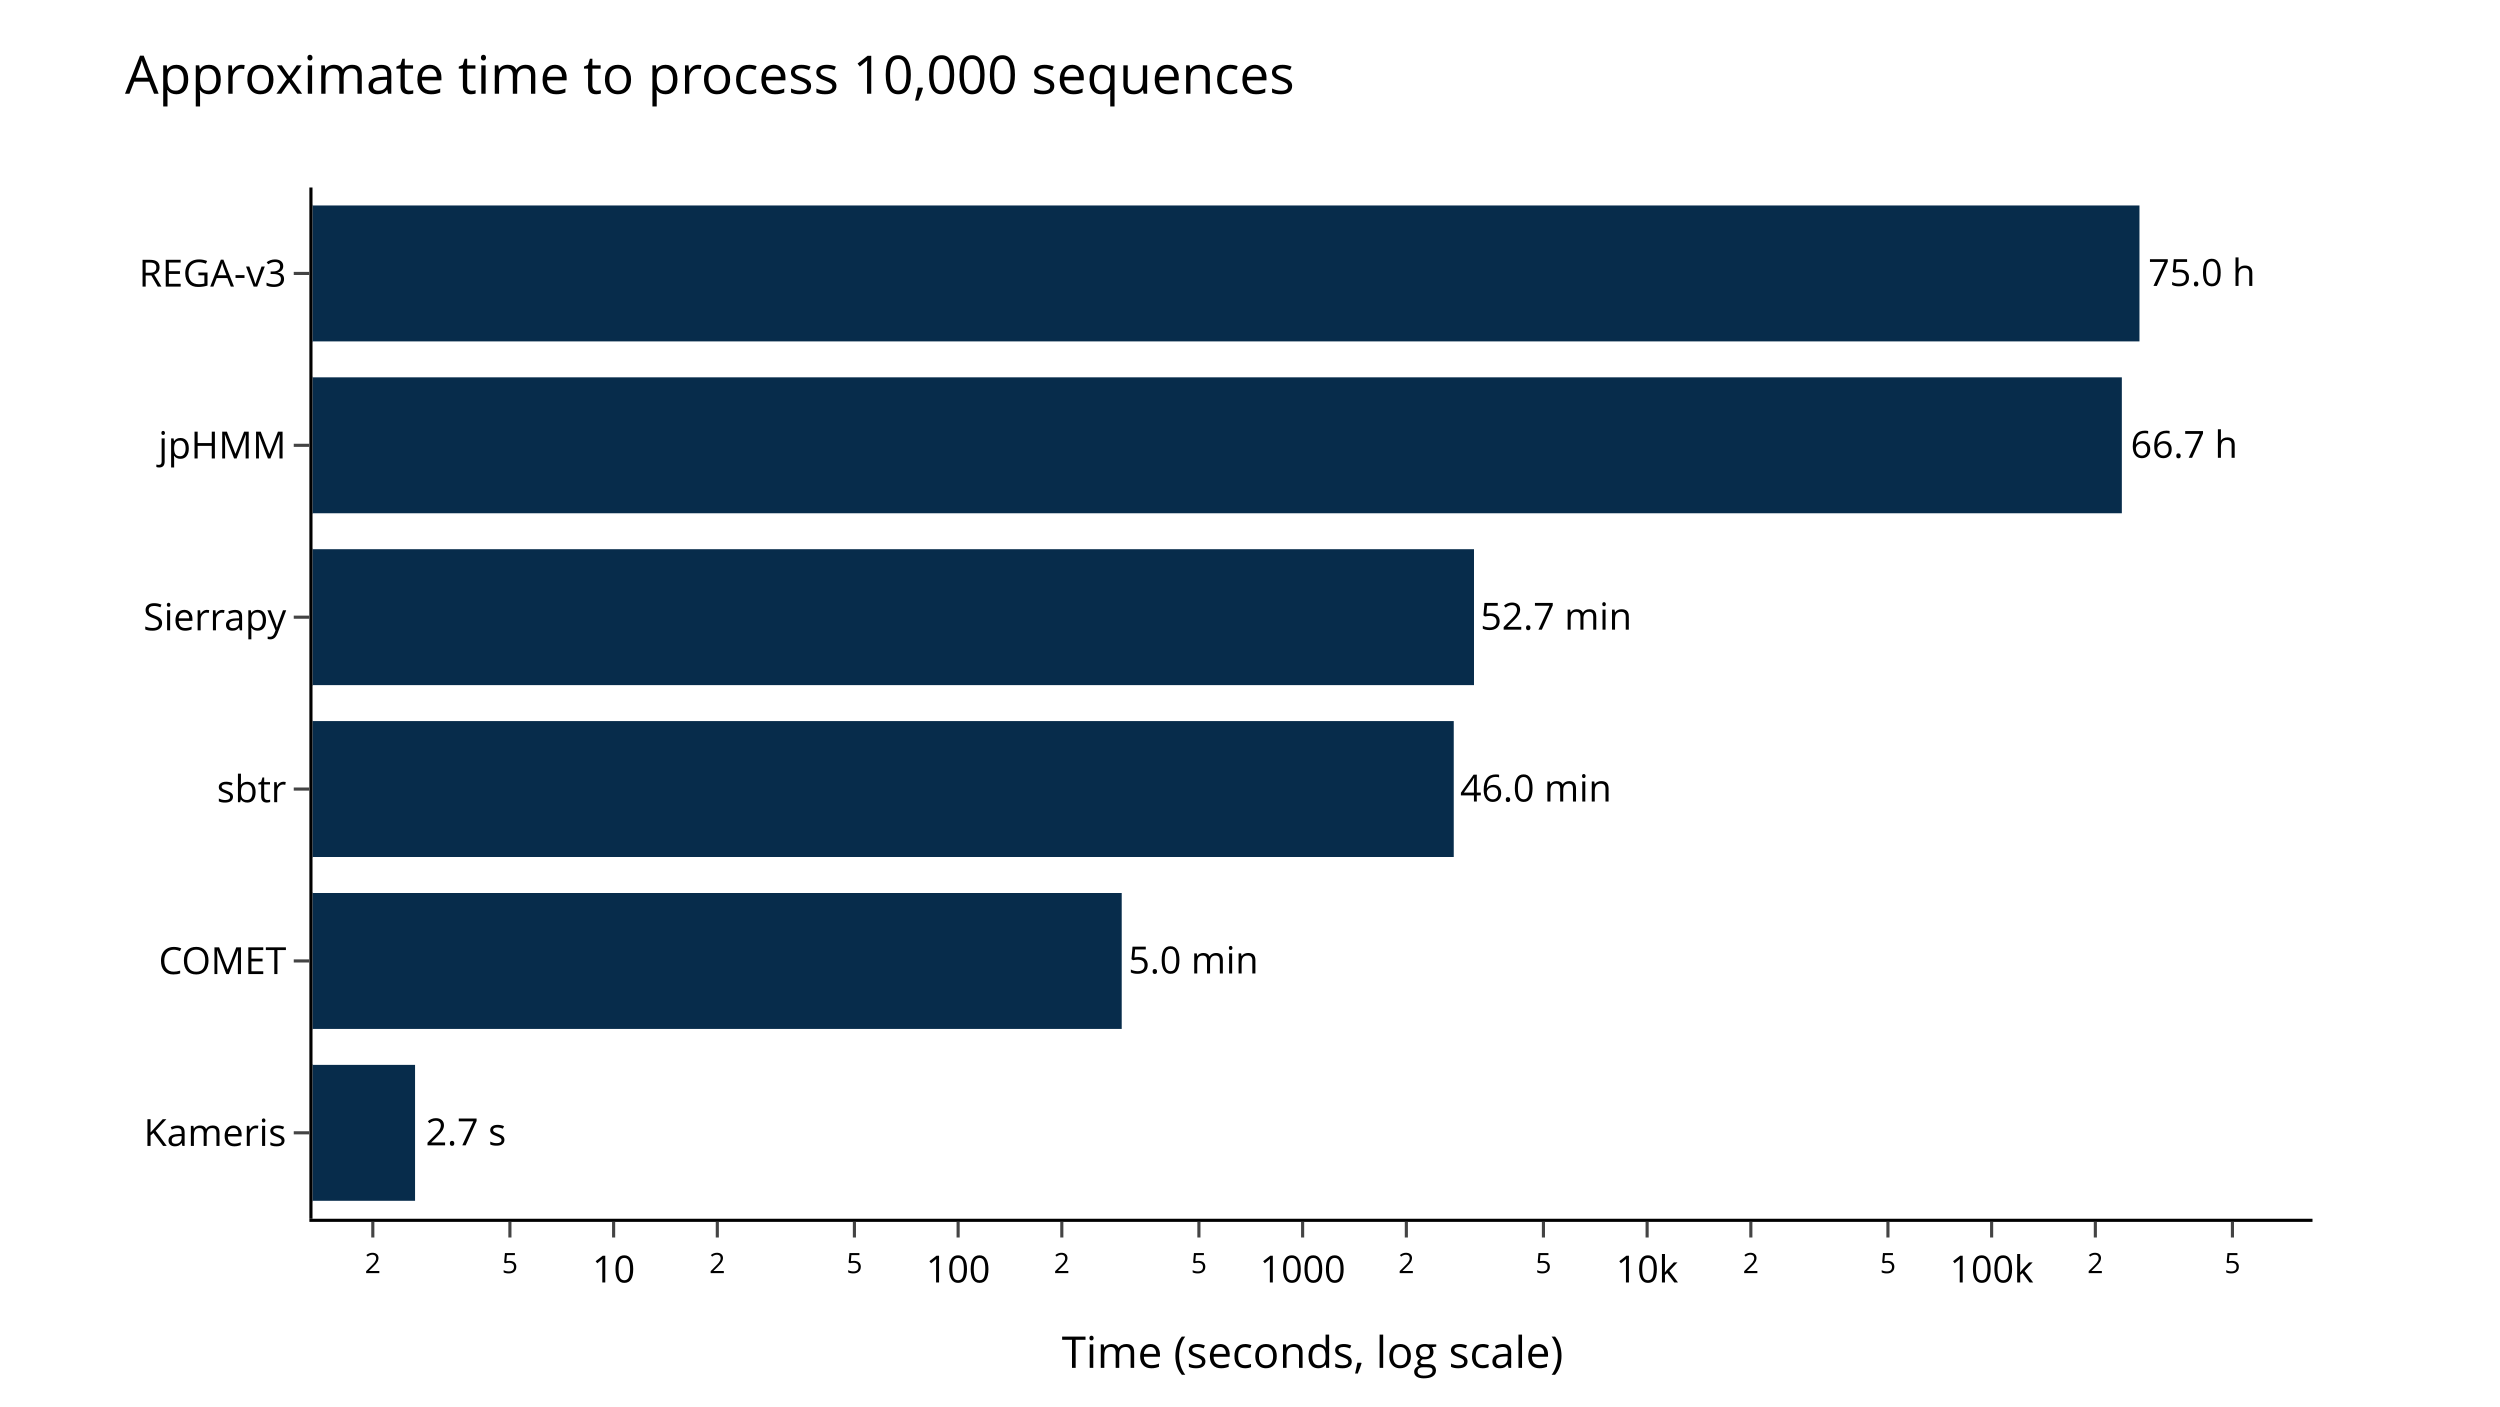
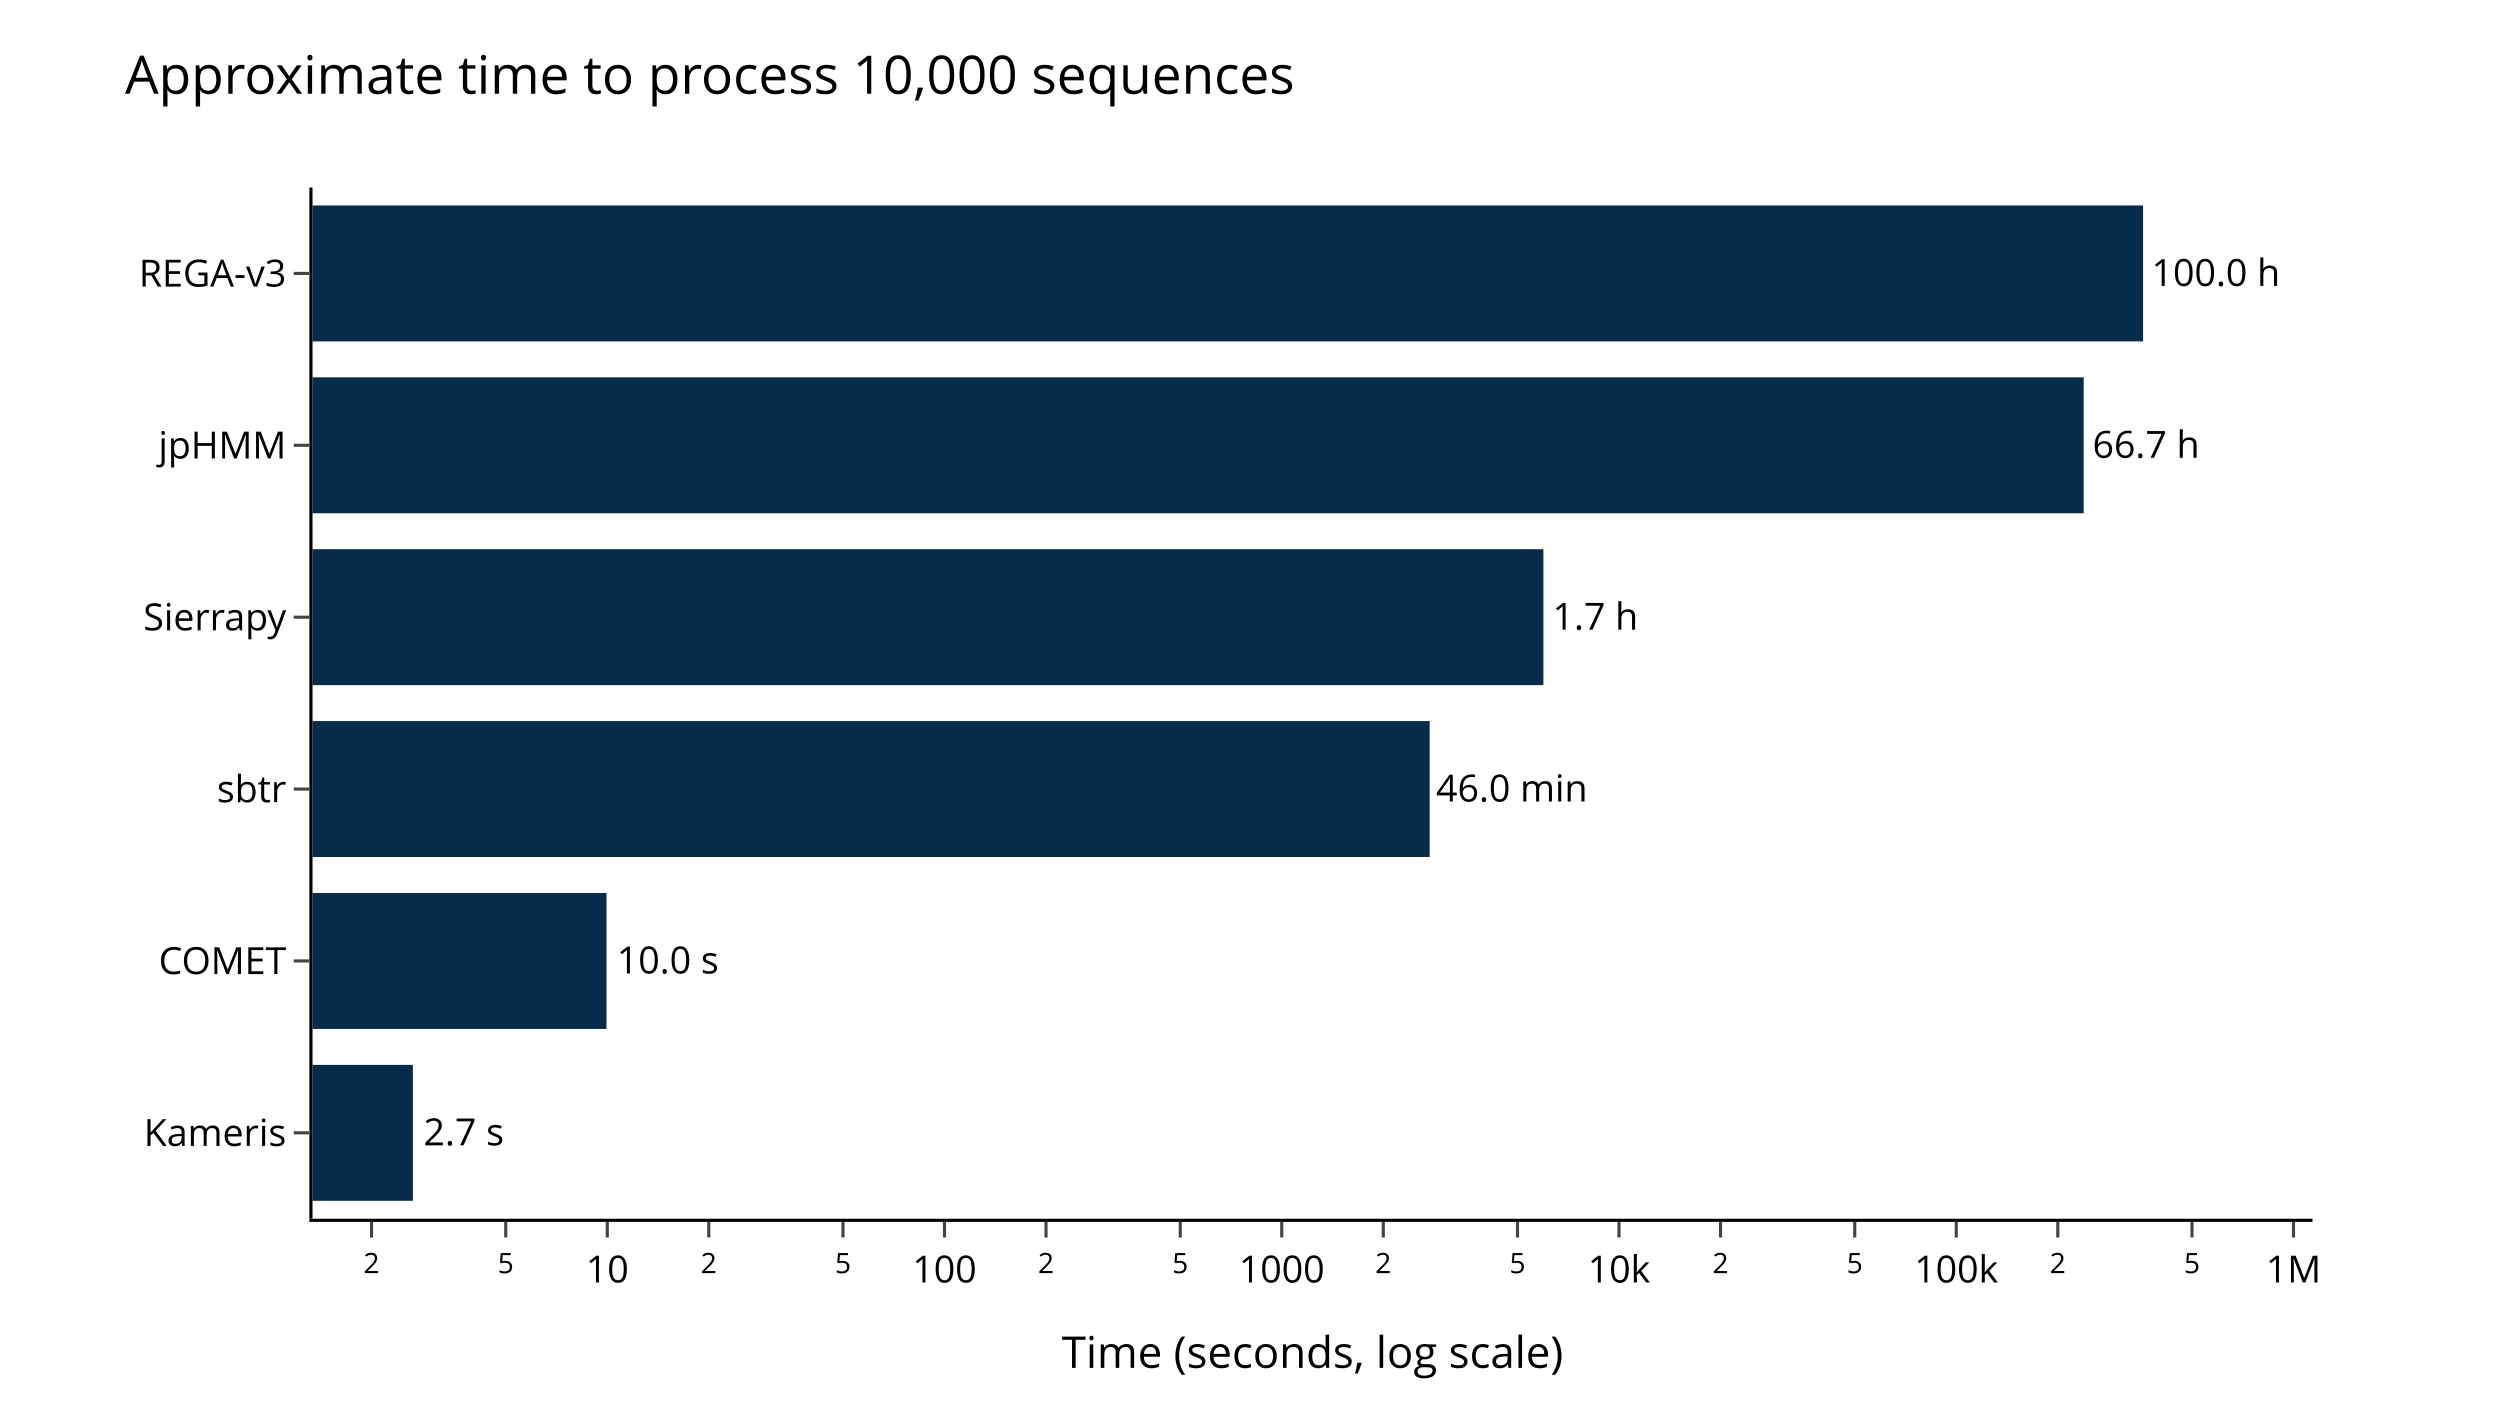
<svg xmlns="http://www.w3.org/2000/svg" class="main-svg" width="800" height="450" style="" viewBox="0 0 800 450">
  <rect x="0" y="0" width="800" height="450" style="fill: rgb(255, 255, 255); fill-opacity: 1;" />
-   <defs id="defs-a4a4a9">
+   <defs id="defs-4e3f6e">
    <g class="clips">
-       <clipPath id="clipa4a4a9xyplot" class="plotclip">
+       <clipPath id="clip4e3f6exyplot" class="plotclip">
        <rect width="640" height="330" />
      </clipPath>
-       <clipPath class="axesclip" id="clipa4a4a9x">
+       <clipPath class="axesclip" id="clip4e3f6ex">
        <rect x="100" y="0" width="640" height="450" />
      </clipPath>
-       <clipPath class="axesclip" id="clipa4a4a9y">
+       <clipPath class="axesclip" id="clip4e3f6ey">
        <rect x="0" y="60" width="800" height="330" />
      </clipPath>
-       <clipPath class="axesclip" id="clipa4a4a9xy">
+       <clipPath class="axesclip" id="clip4e3f6exy">
        <rect x="100" y="60" width="640" height="330" />
      </clipPath>
    </g>
    <g class="gradients" />
    <g class="patterns" />
  </defs>
  <g class="bglayer" />
  <g class="layer-below">
    <g class="imagelayer" />
    <g class="shapelayer" />
  </g>
  <g class="cartesianlayer">
    <g class="subplot xy">
      <g class="layer-subplot">
        <g class="shapelayer" />
        <g class="imagelayer" />
      </g>
      <g class="minor-gridlayer">
        <g class="x" />
        <g class="y" />
      </g>
      <g class="gridlayer">
        <g class="x" />
        <g class="y" />
      </g>
      <g class="zerolinelayer" />
      <g class="layer-between">
        <g class="shapelayer" />
        <g class="imagelayer" />
      </g>
      <path class="xlines-below" />
      <path class="ylines-below" />
      <g class="overlines-below" />
      <g class="xaxislayer-below" />
      <g class="yaxislayer-below" />
      <g class="overaxes-below" />
      <g class="overplot">
-         <g class="xy" transform="translate(100,60)" clip-path="url(#clipa4a4a9xyplot)">
+         <g class="xy" transform="translate(100,60)" clip-path="url(#clip4e3f6exyplot)">
          <g class="barlayer mlayer">
            <g class="trace bars" style="opacity: 1;">
              <g class="points">
                <g class="point">
-                   <path d="M-6080,324.5V280.5H33.07V324.5Z" style="vector-effect: none; opacity: 1; stroke-width: 0.5px; fill: rgb(7, 44, 75); fill-opacity: 1; stroke: rgb(255, 255, 255); stroke-opacity: 1;" />
-                   <text class="bartext bartext-outside" text-anchor="middle" data-notex="1" x="0" y="0" style="font-family: 'Open Sans', verdana, arial, sans-serif; font-size: 12px; fill: rgb(0, 0, 0); fill-opacity: 1; white-space: pre;" transform="translate(49.08563,306.5)">2.7 s</text>
-                 </g>
-                 <g class="point">
-                   <path d="M-6080,269.5V225.5H259.2V269.5Z" style="vector-effect: none; opacity: 1; stroke-width: 0.5px; fill: rgb(7, 44, 75); fill-opacity: 1; stroke: rgb(255, 255, 255); stroke-opacity: 1;" />
-                   <text class="bartext bartext-outside" text-anchor="middle" data-notex="1" x="0" y="0" style="font-family: 'Open Sans', verdana, arial, sans-serif; font-size: 12px; fill: rgb(0, 0, 0); fill-opacity: 1; white-space: pre;" transform="translate(281.8875,251.5)">5.0 min</text>
-                 </g>
-                 <g class="point">
-                   <path d="M-6080,214.5V170.5H365.45V214.5Z" style="vector-effect: none; opacity: 1; stroke-width: 0.5px; fill: rgb(7, 44, 75); fill-opacity: 1; stroke: rgb(255, 255, 255); stroke-opacity: 1;" />
-                   <text class="bartext bartext-outside" text-anchor="middle" data-notex="1" x="0" y="0" style="font-family: 'Open Sans', verdana, arial, sans-serif; font-size: 12px; fill: rgb(0, 0, 0); fill-opacity: 1; white-space: pre;" transform="translate(391.4656,196.5)">46.0 min</text>
-                 </g>
-                 <g class="point">
-                   <path d="M-6080,159.5V115.5H371.93V159.5Z" style="vector-effect: none; opacity: 1; stroke-width: 0.5px; fill: rgb(7, 44, 75); fill-opacity: 1; stroke: rgb(255, 255, 255); stroke-opacity: 1;" />
-                   <text class="bartext bartext-outside" text-anchor="middle" data-notex="1" x="0" y="0" style="font-family: 'Open Sans', verdana, arial, sans-serif; font-size: 12px; fill: rgb(0, 0, 0); fill-opacity: 1; white-space: pre;" transform="translate(397.9456,141.5)">52.7 min</text>
-                 </g>
-                 <g class="point">
-                   <path d="M-6080,104.5V60.5H579.24V104.5Z" style="vector-effect: none; opacity: 1; stroke-width: 0.5px; fill: rgb(7, 44, 75); fill-opacity: 1; stroke: rgb(255, 255, 255); stroke-opacity: 1;" />
-                   <text class="bartext bartext-outside" text-anchor="middle" data-notex="1" x="0" y="0" style="font-family: 'Open Sans', verdana, arial, sans-serif; font-size: 12px; fill: rgb(0, 0, 0); fill-opacity: 1; white-space: pre;" transform="translate(598.9275,86.5)">66.7 h</text>
-                 </g>
-                 <g class="point">
-                   <path d="M-6080,49.5V5.5H584.88V49.5Z" style="vector-effect: none; opacity: 1; stroke-width: 0.5px; fill: rgb(7, 44, 75); fill-opacity: 1; stroke: rgb(255, 255, 255); stroke-opacity: 1;" />
-                   <text class="bartext bartext-outside" text-anchor="middle" data-notex="1" x="0" y="0" style="font-family: 'Open Sans', verdana, arial, sans-serif; font-size: 12px; fill: rgb(0, 0, 0); fill-opacity: 1; white-space: pre;" transform="translate(604.5675,31.5)">75.0 h</text>
+                   <path d="M-6080,324.5V280.5H32.38V324.5Z" style="vector-effect: none; opacity: 1; stroke-width: 0.5px; fill: rgb(7, 44, 75); fill-opacity: 1; stroke: rgb(255, 255, 255); stroke-opacity: 1;" />
+                   <text class="bartext bartext-outside" text-anchor="middle" data-notex="1" x="0" y="0" style="font-family: 'Open Sans', verdana, arial, sans-serif; font-size: 12px; fill: rgb(0, 0, 0); fill-opacity: 1; white-space: pre;" transform="translate(48.39563,306.5)">2.7 s</text>
+                 </g>
+                 <g class="point">
+                   <path d="M-6080,269.5V225.5H94.33V269.5Z" style="vector-effect: none; opacity: 1; stroke-width: 0.5px; fill: rgb(7, 44, 75); fill-opacity: 1; stroke: rgb(255, 255, 255); stroke-opacity: 1;" />
+                   <text class="bartext bartext-outside" text-anchor="middle" data-notex="1" x="0" y="0" style="font-family: 'Open Sans', verdana, arial, sans-serif; font-size: 12px; fill: rgb(0, 0, 0); fill-opacity: 1; white-space: pre;" transform="translate(113.6894,251.5)">10.0 s</text>
+                 </g>
+                 <g class="point">
+                   <path d="M-6080,214.5V170.5H357.75V214.5Z" style="vector-effect: none; opacity: 1; stroke-width: 0.5px; fill: rgb(7, 44, 75); fill-opacity: 1; stroke: rgb(255, 255, 255); stroke-opacity: 1;" />
+                   <text class="bartext bartext-outside" text-anchor="middle" data-notex="1" x="0" y="0" style="font-family: 'Open Sans', verdana, arial, sans-serif; font-size: 12px; fill: rgb(0, 0, 0); fill-opacity: 1; white-space: pre;" transform="translate(383.7656,196.5)">46.0 min</text>
+                 </g>
+                 <g class="point">
+                   <path d="M-6080,159.5V115.5H394.14V159.5Z" style="vector-effect: none; opacity: 1; stroke-width: 0.5px; fill: rgb(7, 44, 75); fill-opacity: 1; stroke: rgb(255, 255, 255); stroke-opacity: 1;" />
+                   <text class="bartext bartext-outside" text-anchor="middle" data-notex="1" x="0" y="0" style="font-family: 'Open Sans', verdana, arial, sans-serif; font-size: 12px; fill: rgb(0, 0, 0); fill-opacity: 1; white-space: pre;" transform="translate(410.4994,141.5)">1.7 h</text>
+                 </g>
+                 <g class="point">
+                   <path d="M-6080,104.5V60.5H567.04V104.5Z" style="vector-effect: none; opacity: 1; stroke-width: 0.5px; fill: rgb(7, 44, 75); fill-opacity: 1; stroke: rgb(255, 255, 255); stroke-opacity: 1;" />
+                   <text class="bartext bartext-outside" text-anchor="middle" data-notex="1" x="0" y="0" style="font-family: 'Open Sans', verdana, arial, sans-serif; font-size: 12px; fill: rgb(0, 0, 0); fill-opacity: 1; white-space: pre;" transform="translate(586.7275,86.5)">66.7 h</text>
+                 </g>
+                 <g class="point">
+                   <path d="M-6080,49.5V5.5H586.04V49.5Z" style="vector-effect: none; opacity: 1; stroke-width: 0.5px; fill: rgb(7, 44, 75); fill-opacity: 1; stroke: rgb(255, 255, 255); stroke-opacity: 1;" />
+                   <text class="bartext bartext-outside" text-anchor="middle" data-notex="1" x="0" y="0" style="font-family: 'Open Sans', verdana, arial, sans-serif; font-size: 12px; fill: rgb(0, 0, 0); fill-opacity: 1; white-space: pre;" transform="translate(609.0712,31.5)">100.0 h</text>
                </g>
              </g>
            </g>
          </g>
        </g>
      </g>
      <g class="zerolinelayer-above" />
      <path class="xlines-above crisp" d="M99,390.5H740" style="fill: none; stroke-width: 1px; stroke: rgb(0, 0, 0); stroke-opacity: 1;" />
      <path class="ylines-above crisp" d="M99.5,60V390" style="fill: none; stroke-width: 1px; stroke: rgb(0, 0, 0); stroke-opacity: 1;" />
      <g class="overlines-above" />
      <g class="xaxislayer-above">
-         <path class="xtick ticks crisp" d="M0,391v5" transform="translate(119.3,0)" style="stroke: rgb(68, 68, 68); stroke-opacity: 1; stroke-width: 1px;" />
-         <path class="xtick ticks crisp" d="M0,391v5" transform="translate(163.17,0)" style="stroke: rgb(68, 68, 68); stroke-opacity: 1; stroke-width: 1px;" />
-         <path class="xtick ticks crisp" d="M0,391v5" transform="translate(196.36,0)" style="stroke: rgb(68, 68, 68); stroke-opacity: 1; stroke-width: 1px;" />
-         <path class="xtick ticks crisp" d="M0,391v5" transform="translate(229.54,0)" style="stroke: rgb(68, 68, 68); stroke-opacity: 1; stroke-width: 1px;" />
-         <path class="xtick ticks crisp" d="M0,391v5" transform="translate(273.41,0)" style="stroke: rgb(68, 68, 68); stroke-opacity: 1; stroke-width: 1px;" />
-         <path class="xtick ticks crisp" d="M0,391v5" transform="translate(306.6,0)" style="stroke: rgb(68, 68, 68); stroke-opacity: 1; stroke-width: 1px;" />
-         <path class="xtick ticks crisp" d="M0,391v5" transform="translate(339.78,0)" style="stroke: rgb(68, 68, 68); stroke-opacity: 1; stroke-width: 1px;" />
-         <path class="xtick ticks crisp" d="M0,391v5" transform="translate(383.65,0)" style="stroke: rgb(68, 68, 68); stroke-opacity: 1; stroke-width: 1px;" />
-         <path class="xtick ticks crisp" d="M0,391v5" transform="translate(416.84,0)" style="stroke: rgb(68, 68, 68); stroke-opacity: 1; stroke-width: 1px;" />
-         <path class="xtick ticks crisp" d="M0,391v5" transform="translate(450.03,0)" style="stroke: rgb(68, 68, 68); stroke-opacity: 1; stroke-width: 1px;" />
-         <path class="xtick ticks crisp" d="M0,391v5" transform="translate(493.9,0)" style="stroke: rgb(68, 68, 68); stroke-opacity: 1; stroke-width: 1px;" />
-         <path class="xtick ticks crisp" d="M0,391v5" transform="translate(527.08,0)" style="stroke: rgb(68, 68, 68); stroke-opacity: 1; stroke-width: 1px;" />
-         <path class="xtick ticks crisp" d="M0,391v5" transform="translate(560.27,0)" style="stroke: rgb(68, 68, 68); stroke-opacity: 1; stroke-width: 1px;" />
-         <path class="xtick ticks crisp" d="M0,391v5" transform="translate(604.14,0)" style="stroke: rgb(68, 68, 68); stroke-opacity: 1; stroke-width: 1px;" />
-         <path class="xtick ticks crisp" d="M0,391v5" transform="translate(637.32,0)" style="stroke: rgb(68, 68, 68); stroke-opacity: 1; stroke-width: 1px;" />
-         <path class="xtick ticks crisp" d="M0,391v5" transform="translate(670.51,0)" style="stroke: rgb(68, 68, 68); stroke-opacity: 1; stroke-width: 1px;" />
-         <path class="xtick ticks crisp" d="M0,391v5" transform="translate(714.38,0)" style="stroke: rgb(68, 68, 68); stroke-opacity: 1; stroke-width: 1px;" />
-         <g class="xtick">
-           <text text-anchor="middle" x="0" y="407.4" transform="translate(119.3,0)" style="font-family: 'Open Sans', verdana, arial, sans-serif; font-size: 9px; fill: rgb(0, 0, 0); fill-opacity: 1; white-space: pre;">2</text>
-         </g>
-         <g class="xtick">
-           <text text-anchor="middle" x="0" y="407.4" style="font-family: 'Open Sans', verdana, arial, sans-serif; font-size: 9px; fill: rgb(0, 0, 0); fill-opacity: 1; white-space: pre;" transform="translate(163.17,0)">5</text>
-         </g>
-         <g class="xtick">
-           <text text-anchor="middle" x="0" y="410.4" style="font-family: 'Open Sans', verdana, arial, sans-serif; font-size: 12px; fill: rgb(0, 0, 0); fill-opacity: 1; white-space: pre;" transform="translate(196.36,0)">10</text>
-         </g>
-         <g class="xtick">
-           <text text-anchor="middle" x="0" y="407.4" style="font-family: 'Open Sans', verdana, arial, sans-serif; font-size: 9px; fill: rgb(0, 0, 0); fill-opacity: 1; white-space: pre;" transform="translate(229.54,0)">2</text>
-         </g>
-         <g class="xtick">
-           <text text-anchor="middle" x="0" y="407.4" style="font-family: 'Open Sans', verdana, arial, sans-serif; font-size: 9px; fill: rgb(0, 0, 0); fill-opacity: 1; white-space: pre;" transform="translate(273.41,0)">5</text>
-         </g>
-         <g class="xtick">
-           <text text-anchor="middle" x="0" y="410.4" style="font-family: 'Open Sans', verdana, arial, sans-serif; font-size: 12px; fill: rgb(0, 0, 0); fill-opacity: 1; white-space: pre;" transform="translate(306.6,0)">100</text>
-         </g>
-         <g class="xtick">
-           <text text-anchor="middle" x="0" y="407.4" style="font-family: 'Open Sans', verdana, arial, sans-serif; font-size: 9px; fill: rgb(0, 0, 0); fill-opacity: 1; white-space: pre;" transform="translate(339.78,0)">2</text>
-         </g>
-         <g class="xtick">
-           <text text-anchor="middle" x="0" y="407.4" style="font-family: 'Open Sans', verdana, arial, sans-serif; font-size: 9px; fill: rgb(0, 0, 0); fill-opacity: 1; white-space: pre;" transform="translate(383.65,0)">5</text>
-         </g>
-         <g class="xtick">
-           <text text-anchor="middle" x="0" y="410.4" style="font-family: 'Open Sans', verdana, arial, sans-serif; font-size: 12px; fill: rgb(0, 0, 0); fill-opacity: 1; white-space: pre;" transform="translate(416.84,0)">1000</text>
-         </g>
-         <g class="xtick">
-           <text text-anchor="middle" x="0" y="407.4" style="font-family: 'Open Sans', verdana, arial, sans-serif; font-size: 9px; fill: rgb(0, 0, 0); fill-opacity: 1; white-space: pre;" transform="translate(450.03,0)">2</text>
-         </g>
-         <g class="xtick">
-           <text text-anchor="middle" x="0" y="407.4" style="font-family: 'Open Sans', verdana, arial, sans-serif; font-size: 9px; fill: rgb(0, 0, 0); fill-opacity: 1; white-space: pre;" transform="translate(493.9,0)">5</text>
-         </g>
-         <g class="xtick">
-           <text text-anchor="middle" x="0" y="410.4" style="font-family: 'Open Sans', verdana, arial, sans-serif; font-size: 12px; fill: rgb(0, 0, 0); fill-opacity: 1; white-space: pre;" transform="translate(527.08,0)">10k</text>
-         </g>
-         <g class="xtick">
-           <text text-anchor="middle" x="0" y="407.4" style="font-family: 'Open Sans', verdana, arial, sans-serif; font-size: 9px; fill: rgb(0, 0, 0); fill-opacity: 1; white-space: pre;" transform="translate(560.27,0)">2</text>
-         </g>
-         <g class="xtick">
-           <text text-anchor="middle" x="0" y="407.4" style="font-family: 'Open Sans', verdana, arial, sans-serif; font-size: 9px; fill: rgb(0, 0, 0); fill-opacity: 1; white-space: pre;" transform="translate(604.14,0)">5</text>
-         </g>
-         <g class="xtick">
-           <text text-anchor="middle" x="0" y="410.4" style="font-family: 'Open Sans', verdana, arial, sans-serif; font-size: 12px; fill: rgb(0, 0, 0); fill-opacity: 1; white-space: pre;" transform="translate(637.32,0)">100k</text>
-         </g>
-         <g class="xtick">
-           <text text-anchor="middle" x="0" y="407.4" style="font-family: 'Open Sans', verdana, arial, sans-serif; font-size: 9px; fill: rgb(0, 0, 0); fill-opacity: 1; white-space: pre;" transform="translate(670.51,0)">2</text>
-         </g>
-         <g class="xtick">
-           <text text-anchor="middle" x="0" y="407.4" style="font-family: 'Open Sans', verdana, arial, sans-serif; font-size: 9px; fill: rgb(0, 0, 0); fill-opacity: 1; white-space: pre;" transform="translate(714.38,0)">5</text>
+         <path class="xtick ticks crisp" d="M0,391v5" transform="translate(118.89,0)" style="stroke: rgb(68, 68, 68); stroke-opacity: 1; stroke-width: 1px;" />
+         <path class="xtick ticks crisp" d="M0,391v5" transform="translate(161.84,0)" style="stroke: rgb(68, 68, 68); stroke-opacity: 1; stroke-width: 1px;" />
+         <path class="xtick ticks crisp" d="M0,391v5" transform="translate(194.33,0)" style="stroke: rgb(68, 68, 68); stroke-opacity: 1; stroke-width: 1px;" />
+         <path class="xtick ticks crisp" d="M0,391v5" transform="translate(226.81,0)" style="stroke: rgb(68, 68, 68); stroke-opacity: 1; stroke-width: 1px;" />
+         <path class="xtick ticks crisp" d="M0,391v5" transform="translate(269.76,0)" style="stroke: rgb(68, 68, 68); stroke-opacity: 1; stroke-width: 1px;" />
+         <path class="xtick ticks crisp" d="M0,391v5" transform="translate(302.24,0)" style="stroke: rgb(68, 68, 68); stroke-opacity: 1; stroke-width: 1px;" />
+         <path class="xtick ticks crisp" d="M0,391v5" transform="translate(334.73,0)" style="stroke: rgb(68, 68, 68); stroke-opacity: 1; stroke-width: 1px;" />
+         <path class="xtick ticks crisp" d="M0,391v5" transform="translate(377.68,0)" style="stroke: rgb(68, 68, 68); stroke-opacity: 1; stroke-width: 1px;" />
+         <path class="xtick ticks crisp" d="M0,391v5" transform="translate(410.16,0)" style="stroke: rgb(68, 68, 68); stroke-opacity: 1; stroke-width: 1px;" />
+         <path class="xtick ticks crisp" d="M0,391v5" transform="translate(442.65,0)" style="stroke: rgb(68, 68, 68); stroke-opacity: 1; stroke-width: 1px;" />
+         <path class="xtick ticks crisp" d="M0,391v5" transform="translate(485.6,0)" style="stroke: rgb(68, 68, 68); stroke-opacity: 1; stroke-width: 1px;" />
+         <path class="xtick ticks crisp" d="M0,391v5" transform="translate(518.08,0)" style="stroke: rgb(68, 68, 68); stroke-opacity: 1; stroke-width: 1px;" />
+         <path class="xtick ticks crisp" d="M0,391v5" transform="translate(550.57,0)" style="stroke: rgb(68, 68, 68); stroke-opacity: 1; stroke-width: 1px;" />
+         <path class="xtick ticks crisp" d="M0,391v5" transform="translate(593.52,0)" style="stroke: rgb(68, 68, 68); stroke-opacity: 1; stroke-width: 1px;" />
+         <path class="xtick ticks crisp" d="M0,391v5" transform="translate(626,0)" style="stroke: rgb(68, 68, 68); stroke-opacity: 1; stroke-width: 1px;" />
+         <path class="xtick ticks crisp" d="M0,391v5" transform="translate(658.49,0)" style="stroke: rgb(68, 68, 68); stroke-opacity: 1; stroke-width: 1px;" />
+         <path class="xtick ticks crisp" d="M0,391v5" transform="translate(701.44,0)" style="stroke: rgb(68, 68, 68); stroke-opacity: 1; stroke-width: 1px;" />
+         <path class="xtick ticks crisp" d="M0,391v5" transform="translate(733.92,0)" style="stroke: rgb(68, 68, 68); stroke-opacity: 1; stroke-width: 1px;" />
+         <g class="xtick">
+           <text text-anchor="middle" x="0" y="407.4" transform="translate(118.89,0)" style="font-family: 'Open Sans', verdana, arial, sans-serif; font-size: 9px; fill: rgb(0, 0, 0); fill-opacity: 1; white-space: pre;">2</text>
+         </g>
+         <g class="xtick">
+           <text text-anchor="middle" x="0" y="407.4" style="font-family: 'Open Sans', verdana, arial, sans-serif; font-size: 9px; fill: rgb(0, 0, 0); fill-opacity: 1; white-space: pre;" transform="translate(161.84,0)">5</text>
+         </g>
+         <g class="xtick">
+           <text text-anchor="middle" x="0" y="410.4" style="font-family: 'Open Sans', verdana, arial, sans-serif; font-size: 12px; fill: rgb(0, 0, 0); fill-opacity: 1; white-space: pre;" transform="translate(194.33,0)">10</text>
+         </g>
+         <g class="xtick">
+           <text text-anchor="middle" x="0" y="407.4" style="font-family: 'Open Sans', verdana, arial, sans-serif; font-size: 9px; fill: rgb(0, 0, 0); fill-opacity: 1; white-space: pre;" transform="translate(226.81,0)">2</text>
+         </g>
+         <g class="xtick">
+           <text text-anchor="middle" x="0" y="407.4" style="font-family: 'Open Sans', verdana, arial, sans-serif; font-size: 9px; fill: rgb(0, 0, 0); fill-opacity: 1; white-space: pre;" transform="translate(269.76,0)">5</text>
+         </g>
+         <g class="xtick">
+           <text text-anchor="middle" x="0" y="410.4" style="font-family: 'Open Sans', verdana, arial, sans-serif; font-size: 12px; fill: rgb(0, 0, 0); fill-opacity: 1; white-space: pre;" transform="translate(302.24,0)">100</text>
+         </g>
+         <g class="xtick">
+           <text text-anchor="middle" x="0" y="407.4" style="font-family: 'Open Sans', verdana, arial, sans-serif; font-size: 9px; fill: rgb(0, 0, 0); fill-opacity: 1; white-space: pre;" transform="translate(334.73,0)">2</text>
+         </g>
+         <g class="xtick">
+           <text text-anchor="middle" x="0" y="407.4" style="font-family: 'Open Sans', verdana, arial, sans-serif; font-size: 9px; fill: rgb(0, 0, 0); fill-opacity: 1; white-space: pre;" transform="translate(377.68,0)">5</text>
+         </g>
+         <g class="xtick">
+           <text text-anchor="middle" x="0" y="410.4" style="font-family: 'Open Sans', verdana, arial, sans-serif; font-size: 12px; fill: rgb(0, 0, 0); fill-opacity: 1; white-space: pre;" transform="translate(410.16,0)">1000</text>
+         </g>
+         <g class="xtick">
+           <text text-anchor="middle" x="0" y="407.4" style="font-family: 'Open Sans', verdana, arial, sans-serif; font-size: 9px; fill: rgb(0, 0, 0); fill-opacity: 1; white-space: pre;" transform="translate(442.65,0)">2</text>
+         </g>
+         <g class="xtick">
+           <text text-anchor="middle" x="0" y="407.4" style="font-family: 'Open Sans', verdana, arial, sans-serif; font-size: 9px; fill: rgb(0, 0, 0); fill-opacity: 1; white-space: pre;" transform="translate(485.6,0)">5</text>
+         </g>
+         <g class="xtick">
+           <text text-anchor="middle" x="0" y="410.4" style="font-family: 'Open Sans', verdana, arial, sans-serif; font-size: 12px; fill: rgb(0, 0, 0); fill-opacity: 1; white-space: pre;" transform="translate(518.08,0)">10k</text>
+         </g>
+         <g class="xtick">
+           <text text-anchor="middle" x="0" y="407.4" style="font-family: 'Open Sans', verdana, arial, sans-serif; font-size: 9px; fill: rgb(0, 0, 0); fill-opacity: 1; white-space: pre;" transform="translate(550.57,0)">2</text>
+         </g>
+         <g class="xtick">
+           <text text-anchor="middle" x="0" y="407.4" style="font-family: 'Open Sans', verdana, arial, sans-serif; font-size: 9px; fill: rgb(0, 0, 0); fill-opacity: 1; white-space: pre;" transform="translate(593.52,0)">5</text>
+         </g>
+         <g class="xtick">
+           <text text-anchor="middle" x="0" y="410.4" style="font-family: 'Open Sans', verdana, arial, sans-serif; font-size: 12px; fill: rgb(0, 0, 0); fill-opacity: 1; white-space: pre;" transform="translate(626,0)">100k</text>
+         </g>
+         <g class="xtick">
+           <text text-anchor="middle" x="0" y="407.4" style="font-family: 'Open Sans', verdana, arial, sans-serif; font-size: 9px; fill: rgb(0, 0, 0); fill-opacity: 1; white-space: pre;" transform="translate(658.49,0)">2</text>
+         </g>
+         <g class="xtick">
+           <text text-anchor="middle" x="0" y="407.4" style="font-family: 'Open Sans', verdana, arial, sans-serif; font-size: 9px; fill: rgb(0, 0, 0); fill-opacity: 1; white-space: pre;" transform="translate(701.44,0)">5</text>
+         </g>
+         <g class="xtick">
+           <text text-anchor="middle" x="0" y="410.4" style="font-family: 'Open Sans', verdana, arial, sans-serif; font-size: 12px; fill: rgb(0, 0, 0); fill-opacity: 1; white-space: pre;" transform="translate(733.92,0)">1M</text>
        </g>
      </g>
      <g class="yaxislayer-above">
        <path class="ytick ticks crisp" d="M99,0h-5" transform="translate(0,362.5)" style="stroke: rgb(68, 68, 68); stroke-opacity: 1; stroke-width: 1px;" />
        <path class="ytick ticks crisp" d="M99,0h-5" transform="translate(0,307.5)" style="stroke: rgb(68, 68, 68); stroke-opacity: 1; stroke-width: 1px;" />
        <path class="ytick ticks crisp" d="M99,0h-5" transform="translate(0,252.5)" style="stroke: rgb(68, 68, 68); stroke-opacity: 1; stroke-width: 1px;" />
        <path class="ytick ticks crisp" d="M99,0h-5" transform="translate(0,197.5)" style="stroke: rgb(68, 68, 68); stroke-opacity: 1; stroke-width: 1px;" />
        <path class="ytick ticks crisp" d="M99,0h-5" transform="translate(0,142.5)" style="stroke: rgb(68, 68, 68); stroke-opacity: 1; stroke-width: 1px;" />
        <path class="ytick ticks crisp" d="M99,0h-5" transform="translate(0,87.5)" style="stroke: rgb(68, 68, 68); stroke-opacity: 1; stroke-width: 1px;" />
        <g class="ytick">
          <text text-anchor="end" x="91.6" y="4.2" transform="translate(0,362.5)" style="font-family: 'Open Sans', verdana, arial, sans-serif; font-size: 12px; fill: rgb(0, 0, 0); fill-opacity: 1; white-space: pre;">Kameris</text>
        </g>
        <g class="ytick">
          <text text-anchor="end" x="91.6" y="4.2" transform="translate(0,307.5)" style="font-family: 'Open Sans', verdana, arial, sans-serif; font-size: 12px; fill: rgb(0, 0, 0); fill-opacity: 1; white-space: pre;">COMET</text>
        </g>
        <g class="ytick">
          <text text-anchor="end" x="91.6" y="4.2" transform="translate(0,252.5)" style="font-family: 'Open Sans', verdana, arial, sans-serif; font-size: 12px; fill: rgb(0, 0, 0); fill-opacity: 1; white-space: pre;">sbtr</text>
        </g>
        <g class="ytick">
          <text text-anchor="end" x="91.6" y="4.2" transform="translate(0,197.5)" style="font-family: 'Open Sans', verdana, arial, sans-serif; font-size: 12px; fill: rgb(0, 0, 0); fill-opacity: 1; white-space: pre;">Sierrapy</text>
        </g>
        <g class="ytick">
          <text text-anchor="end" x="91.6" y="4.2" transform="translate(0,142.5)" style="font-family: 'Open Sans', verdana, arial, sans-serif; font-size: 12px; fill: rgb(0, 0, 0); fill-opacity: 1; white-space: pre;">jpHMM</text>
        </g>
        <g class="ytick">
          <text text-anchor="end" x="91.6" y="4.2" transform="translate(0,87.5)" style="font-family: 'Open Sans', verdana, arial, sans-serif; font-size: 12px; fill: rgb(0, 0, 0); fill-opacity: 1; white-space: pre;">REGA-v3</text>
        </g>
      </g>
      <g class="overaxes-above" />
    </g>
  </g>
  <g class="polarlayer" />
  <g class="smithlayer" />
  <g class="ternarylayer" />
  <g class="geolayer" />
  <g class="funnelarealayer" />
  <g class="pielayer" />
  <g class="iciclelayer" />
  <g class="treemaplayer" />
  <g class="sunburstlayer" />
  <g class="glimages" />
-   <defs id="topdefs-a4a4a9">
+   <defs id="topdefs-4e3f6e">
    <g class="clips" />
  </defs>
  <g class="layer-above">
    <g class="imagelayer" />
    <g class="shapelayer" />
  </g>
  <g class="infolayer">
    <g class="g-gtitle">
      <text class="gtitle" x="40" y="30" text-anchor="start" dy="0em" style="opacity: 1; font-family: 'Open Sans', verdana, arial, sans-serif; font-size: 17px; fill: rgb(0, 0, 0); fill-opacity: 1; white-space: pre;">Approximate time to process 10,000 sequences</text>
    </g>
    <g class="g-xtitle">
      <text class="xtitle" x="420" y="437.706" text-anchor="middle" style="opacity: 1; font-family: 'Open Sans', verdana, arial, sans-serif; font-size: 14px; fill: rgb(0, 0, 0); fill-opacity: 1; white-space: pre;">Time (seconds, log scale)</text>
    </g>
    <g class="g-ytitle" />
  </g>
</svg>
